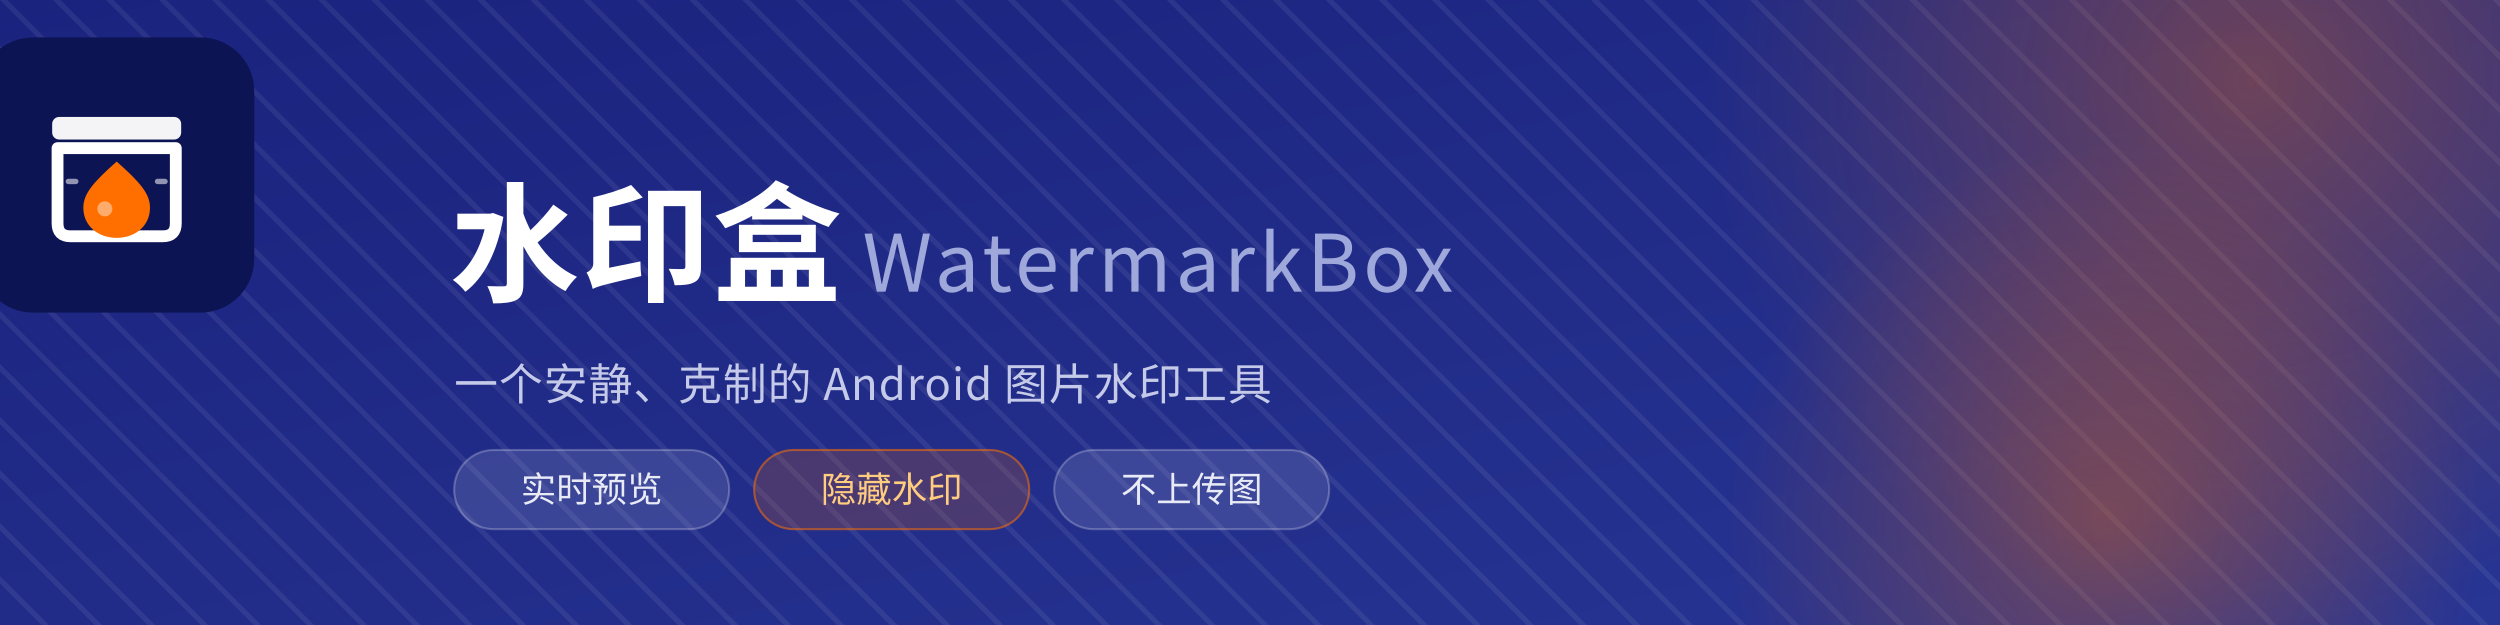
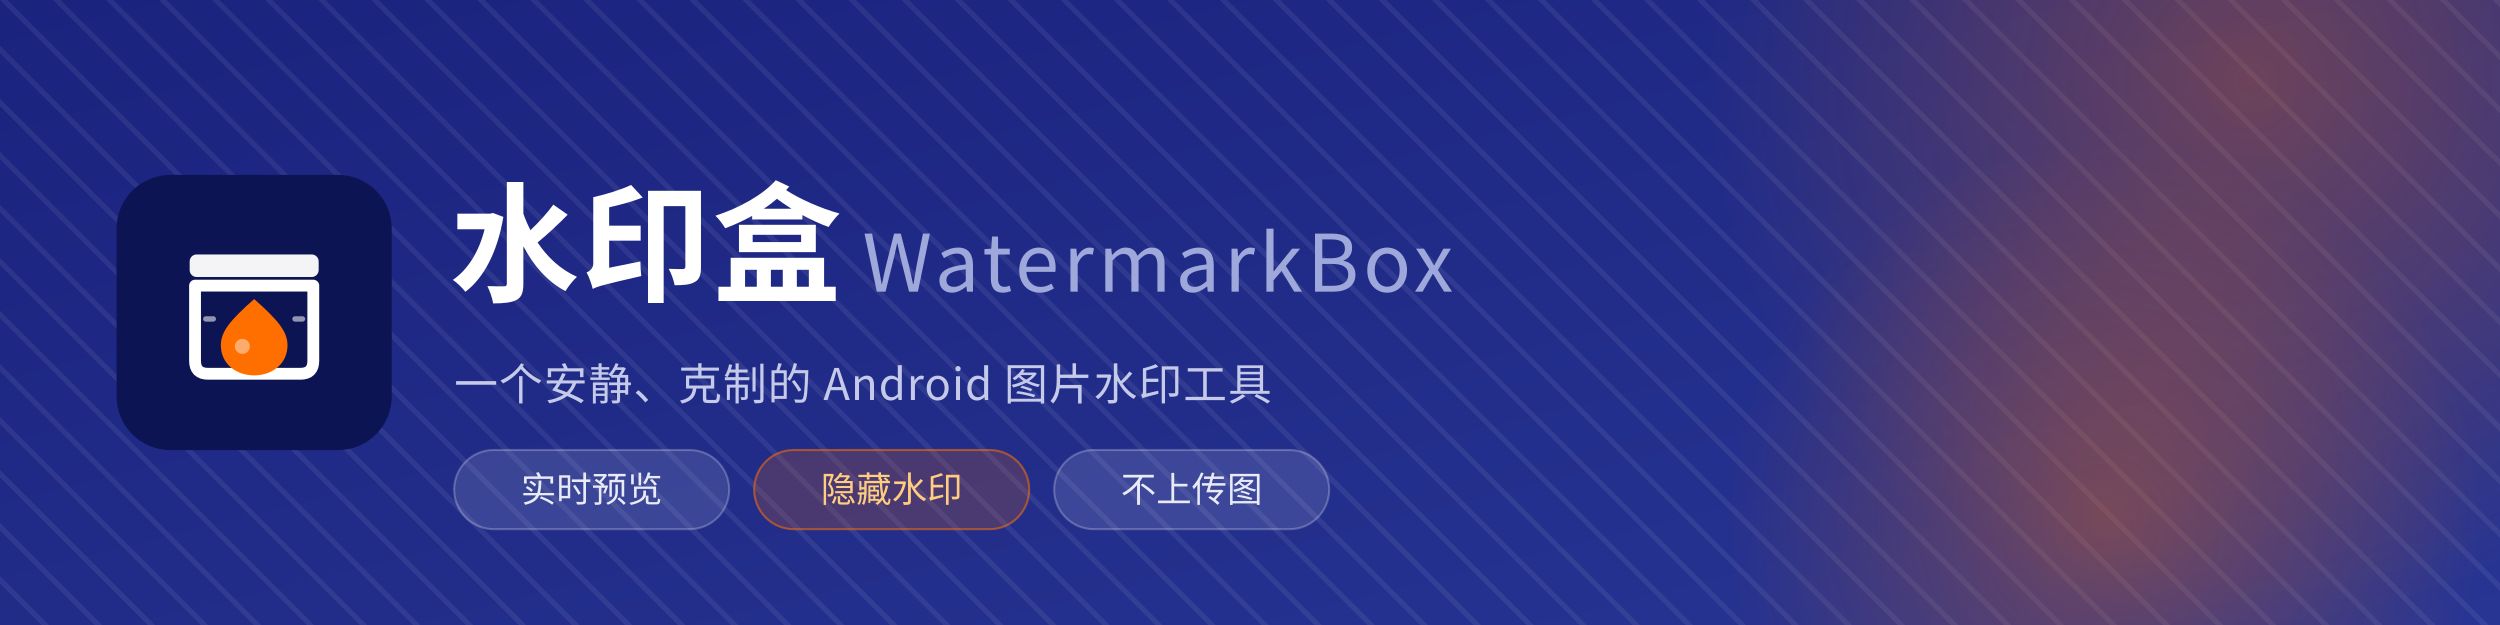
<svg xmlns="http://www.w3.org/2000/svg" width="1200" height="300" viewBox="0 0 1200 300">
  <defs>
    <linearGradient id="bg" x1="0" y1="0" x2="1" y2="1">
      <stop offset="0%" stop-color="#1A237E" />
      <stop offset="100%" stop-color="#283593" />
    </linearGradient>
    <radialGradient id="glow" cx="0.5" cy="0.5" r="0.5">
      <stop offset="0%" stop-color="#FF6F00" stop-opacity="0.34" />
      <stop offset="100%" stop-color="#FF6F00" stop-opacity="0" />
    </radialGradient>
    <pattern id="stripe" width="18" height="18" patternUnits="userSpaceOnUse" patternTransform="rotate(-45)">
      <line x1="0" y1="0" x2="0" y2="18" stroke="#FFFFFF" stroke-opacity="0.07" stroke-width="5" />
    </pattern>
  </defs>
  <rect width="1200" height="300" fill="url(#bg)" />
  <rect width="1200" height="300" fill="url(#stripe)" />
  <circle cx="1080" cy="40" r="260" fill="url(#glow)" />
  <circle cx="1010" cy="250" r="180" fill="url(#glow)" />
-   <g transform="translate(56, 84) scale(0.129)">
+   <g transform="translate(122, 150) scale(0.129)">
    <rect x="-512" y="-512" width="1024" height="1024" rx="200" fill="#0D1454" />
    <g>
      <rect x="-240" y="-216" width="480" height="84" rx="26" fill="#FFFFFF" opacity="0.95" />
      <path d="M -220 -100 L -220 180 Q -220 228 -172 228                L 172 228 Q 220 228 220 180 L 220 -100 Z" fill="none" stroke="#FFFFFF" stroke-width="44" stroke-linejoin="round" stroke-linecap="round" />
      <path d="M 0 -50 C -88 28 -124 70 -124 122                C -124 190 -68 234 0 234                C 68 234 124 190 124 122                C 124 70 88 28 0 -50 Z" fill="#FF6F00" />
      <circle cx="-44" cy="126" r="28" fill="#FFFFFF" opacity="0.42" />
      <rect x="-190" y="14" width="48" height="20" rx="10" fill="#FFFFFF" opacity="0.55" />
      <rect x="142" y="14" width="48" height="20" rx="10" fill="#FFFFFF" opacity="0.55" />
    </g>
  </g>
  <g font-family="'Noto Sans CJK SC', 'Source Han Sans SC', 'PingFang SC',                   'Microsoft YaHei', 'Hiragino Sans GB',                   'Helvetica Neue', Arial, sans-serif">
    <text x="216" y="140" font-size="62" font-weight="700" fill="#FFFFFF" letter-spacing="1">水印盒</text>
    <text x="414" y="140" font-size="38" font-weight="300" fill="#9FA8DA" letter-spacing="2">WatermarkBox</text>
    <text x="218" y="192" font-size="21" fill="#C5CAE9" letter-spacing="0.5">一个安静、克制的 Android 图片水印工具</text>
    <g font-size="17">
      <rect x="218" y="216" width="132" height="38" rx="19" fill="#FFFFFF" fill-opacity="0.12" stroke="#FFFFFF" stroke-opacity="0.24" />
      <text x="284" y="241" fill="#E8EAF6" text-anchor="middle">实时预览</text>
      <rect x="362" y="216" width="132" height="38" rx="19" fill="#FF6F00" fill-opacity="0.18" stroke="#FF6F00" stroke-opacity="0.55" />
      <text x="428" y="241" fill="#FFCC80" text-anchor="middle">隐藏水印</text>
      <rect x="506" y="216" width="132" height="38" rx="19" fill="#FFFFFF" fill-opacity="0.12" stroke="#FFFFFF" stroke-opacity="0.24" />
      <text x="572" y="241" fill="#E8EAF6" text-anchor="middle">不上传图</text>
    </g>
  </g>
</svg>
